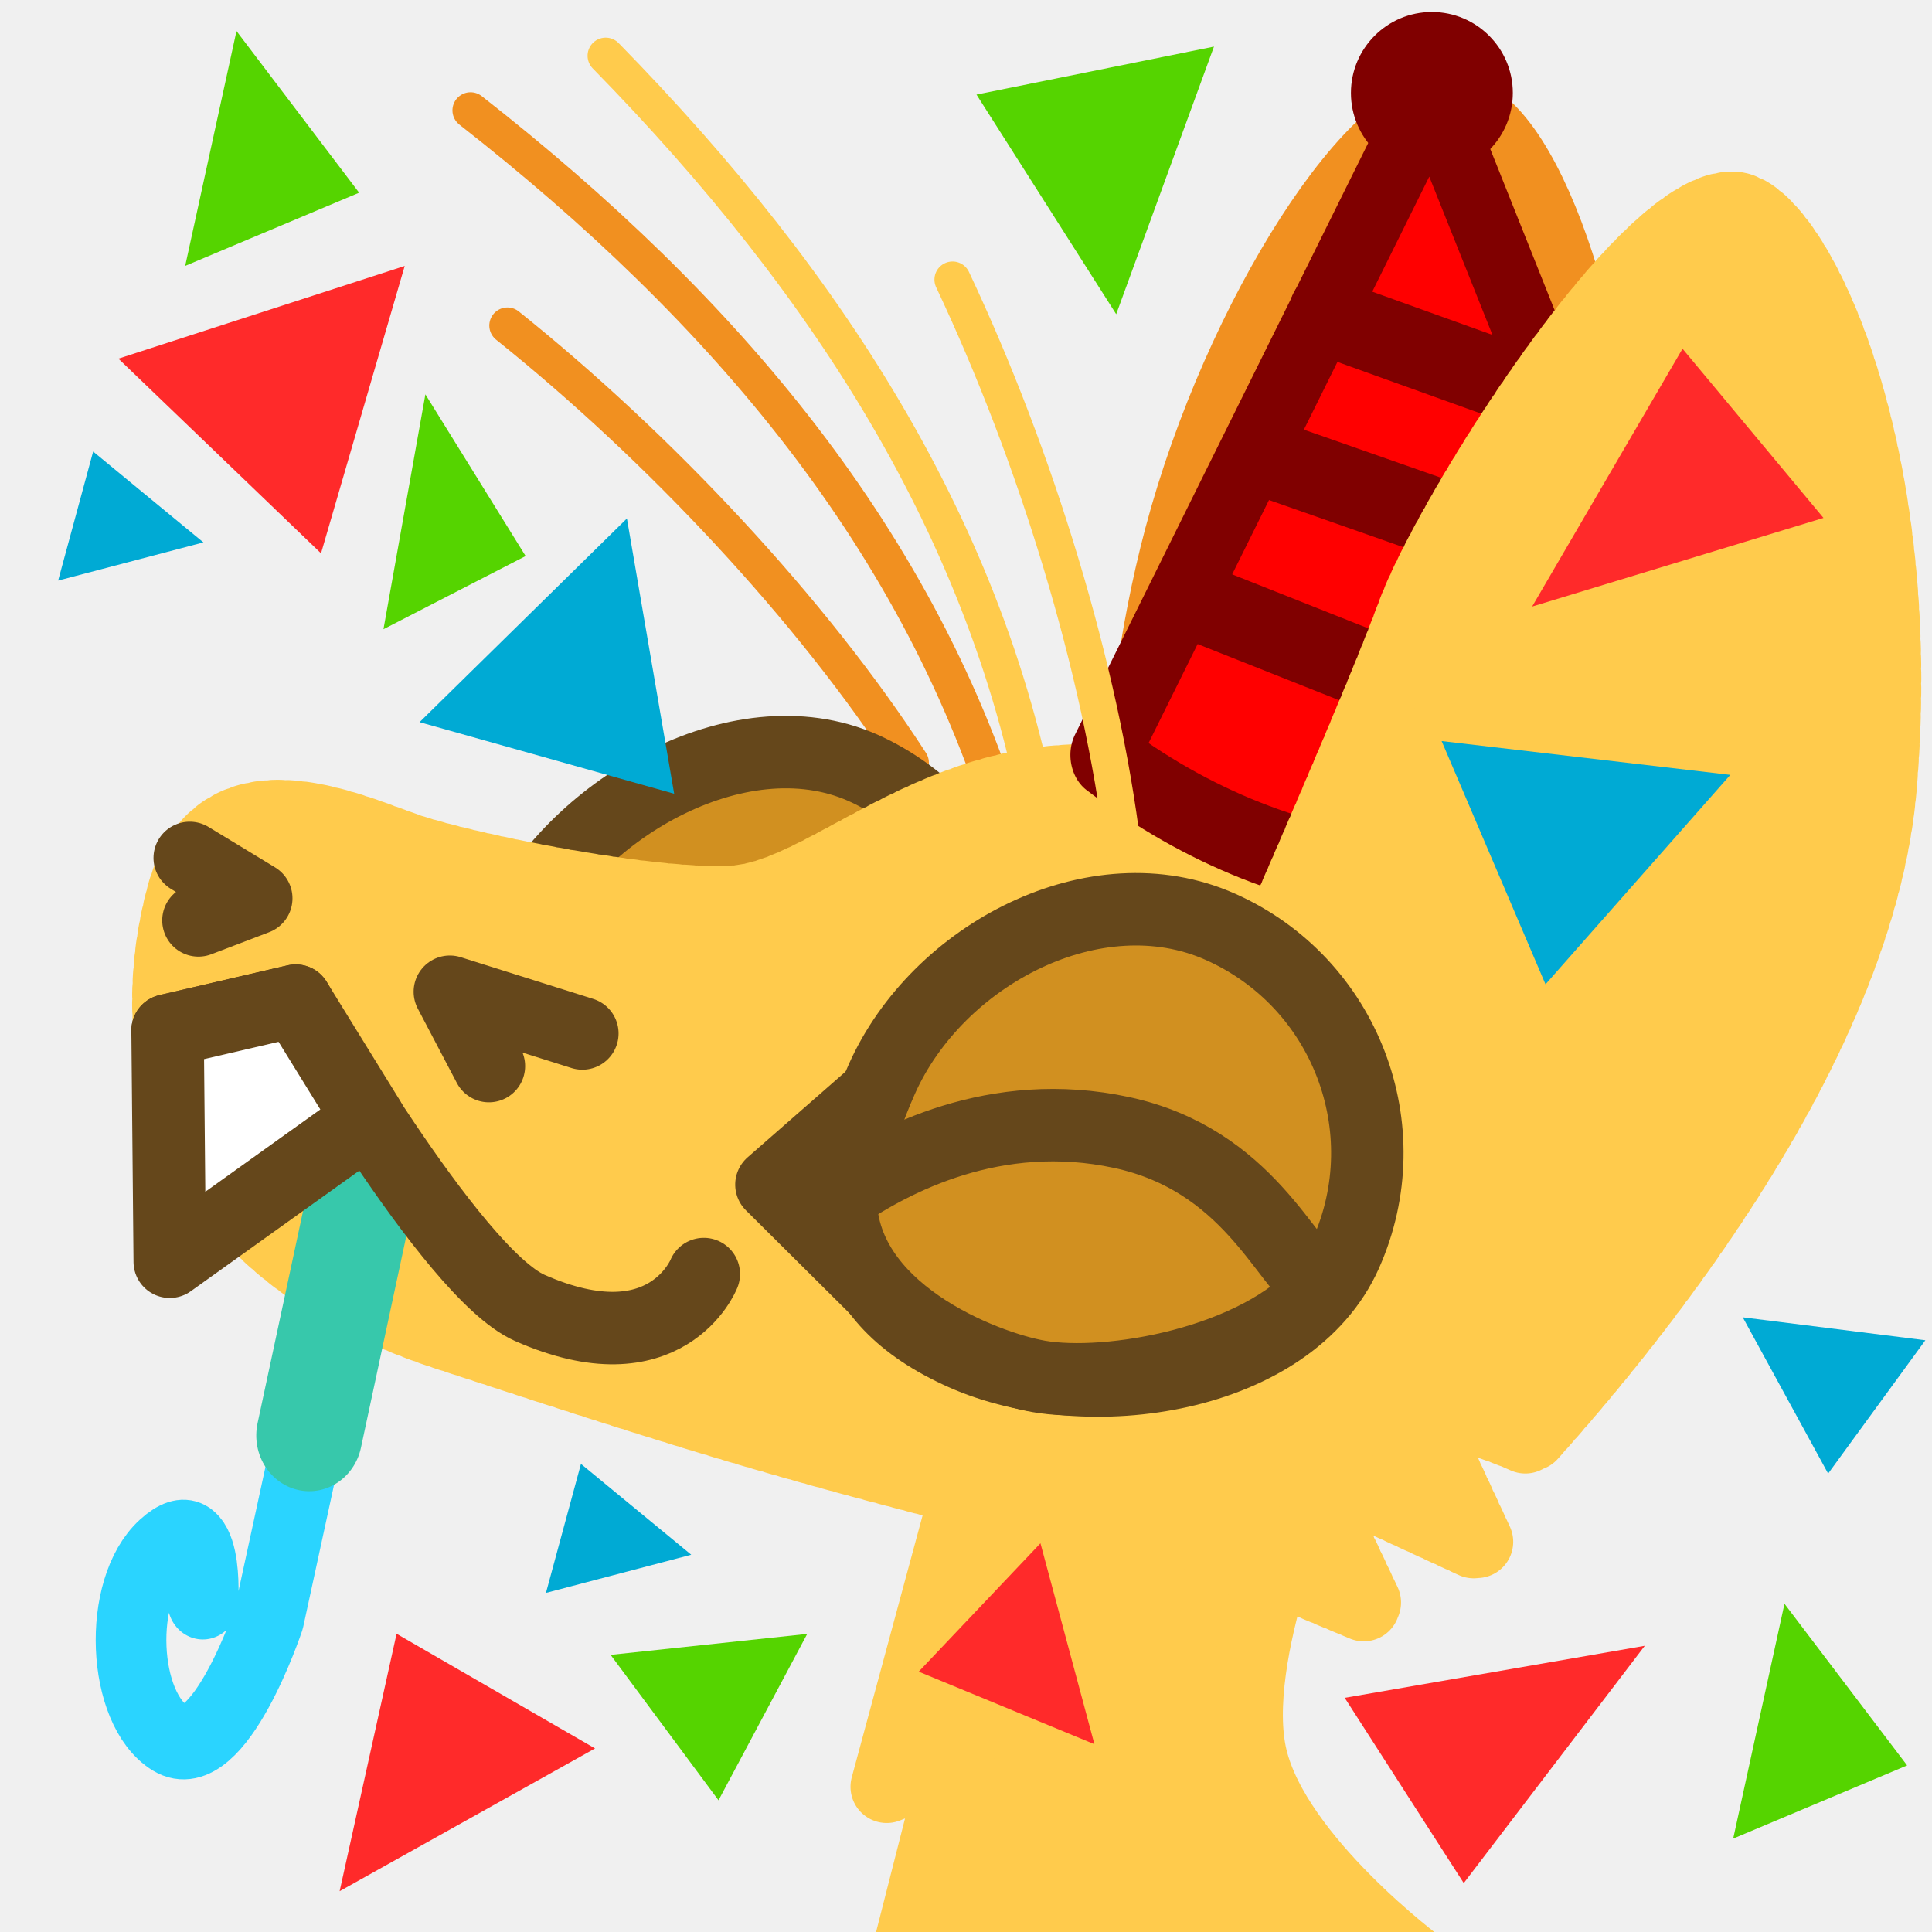
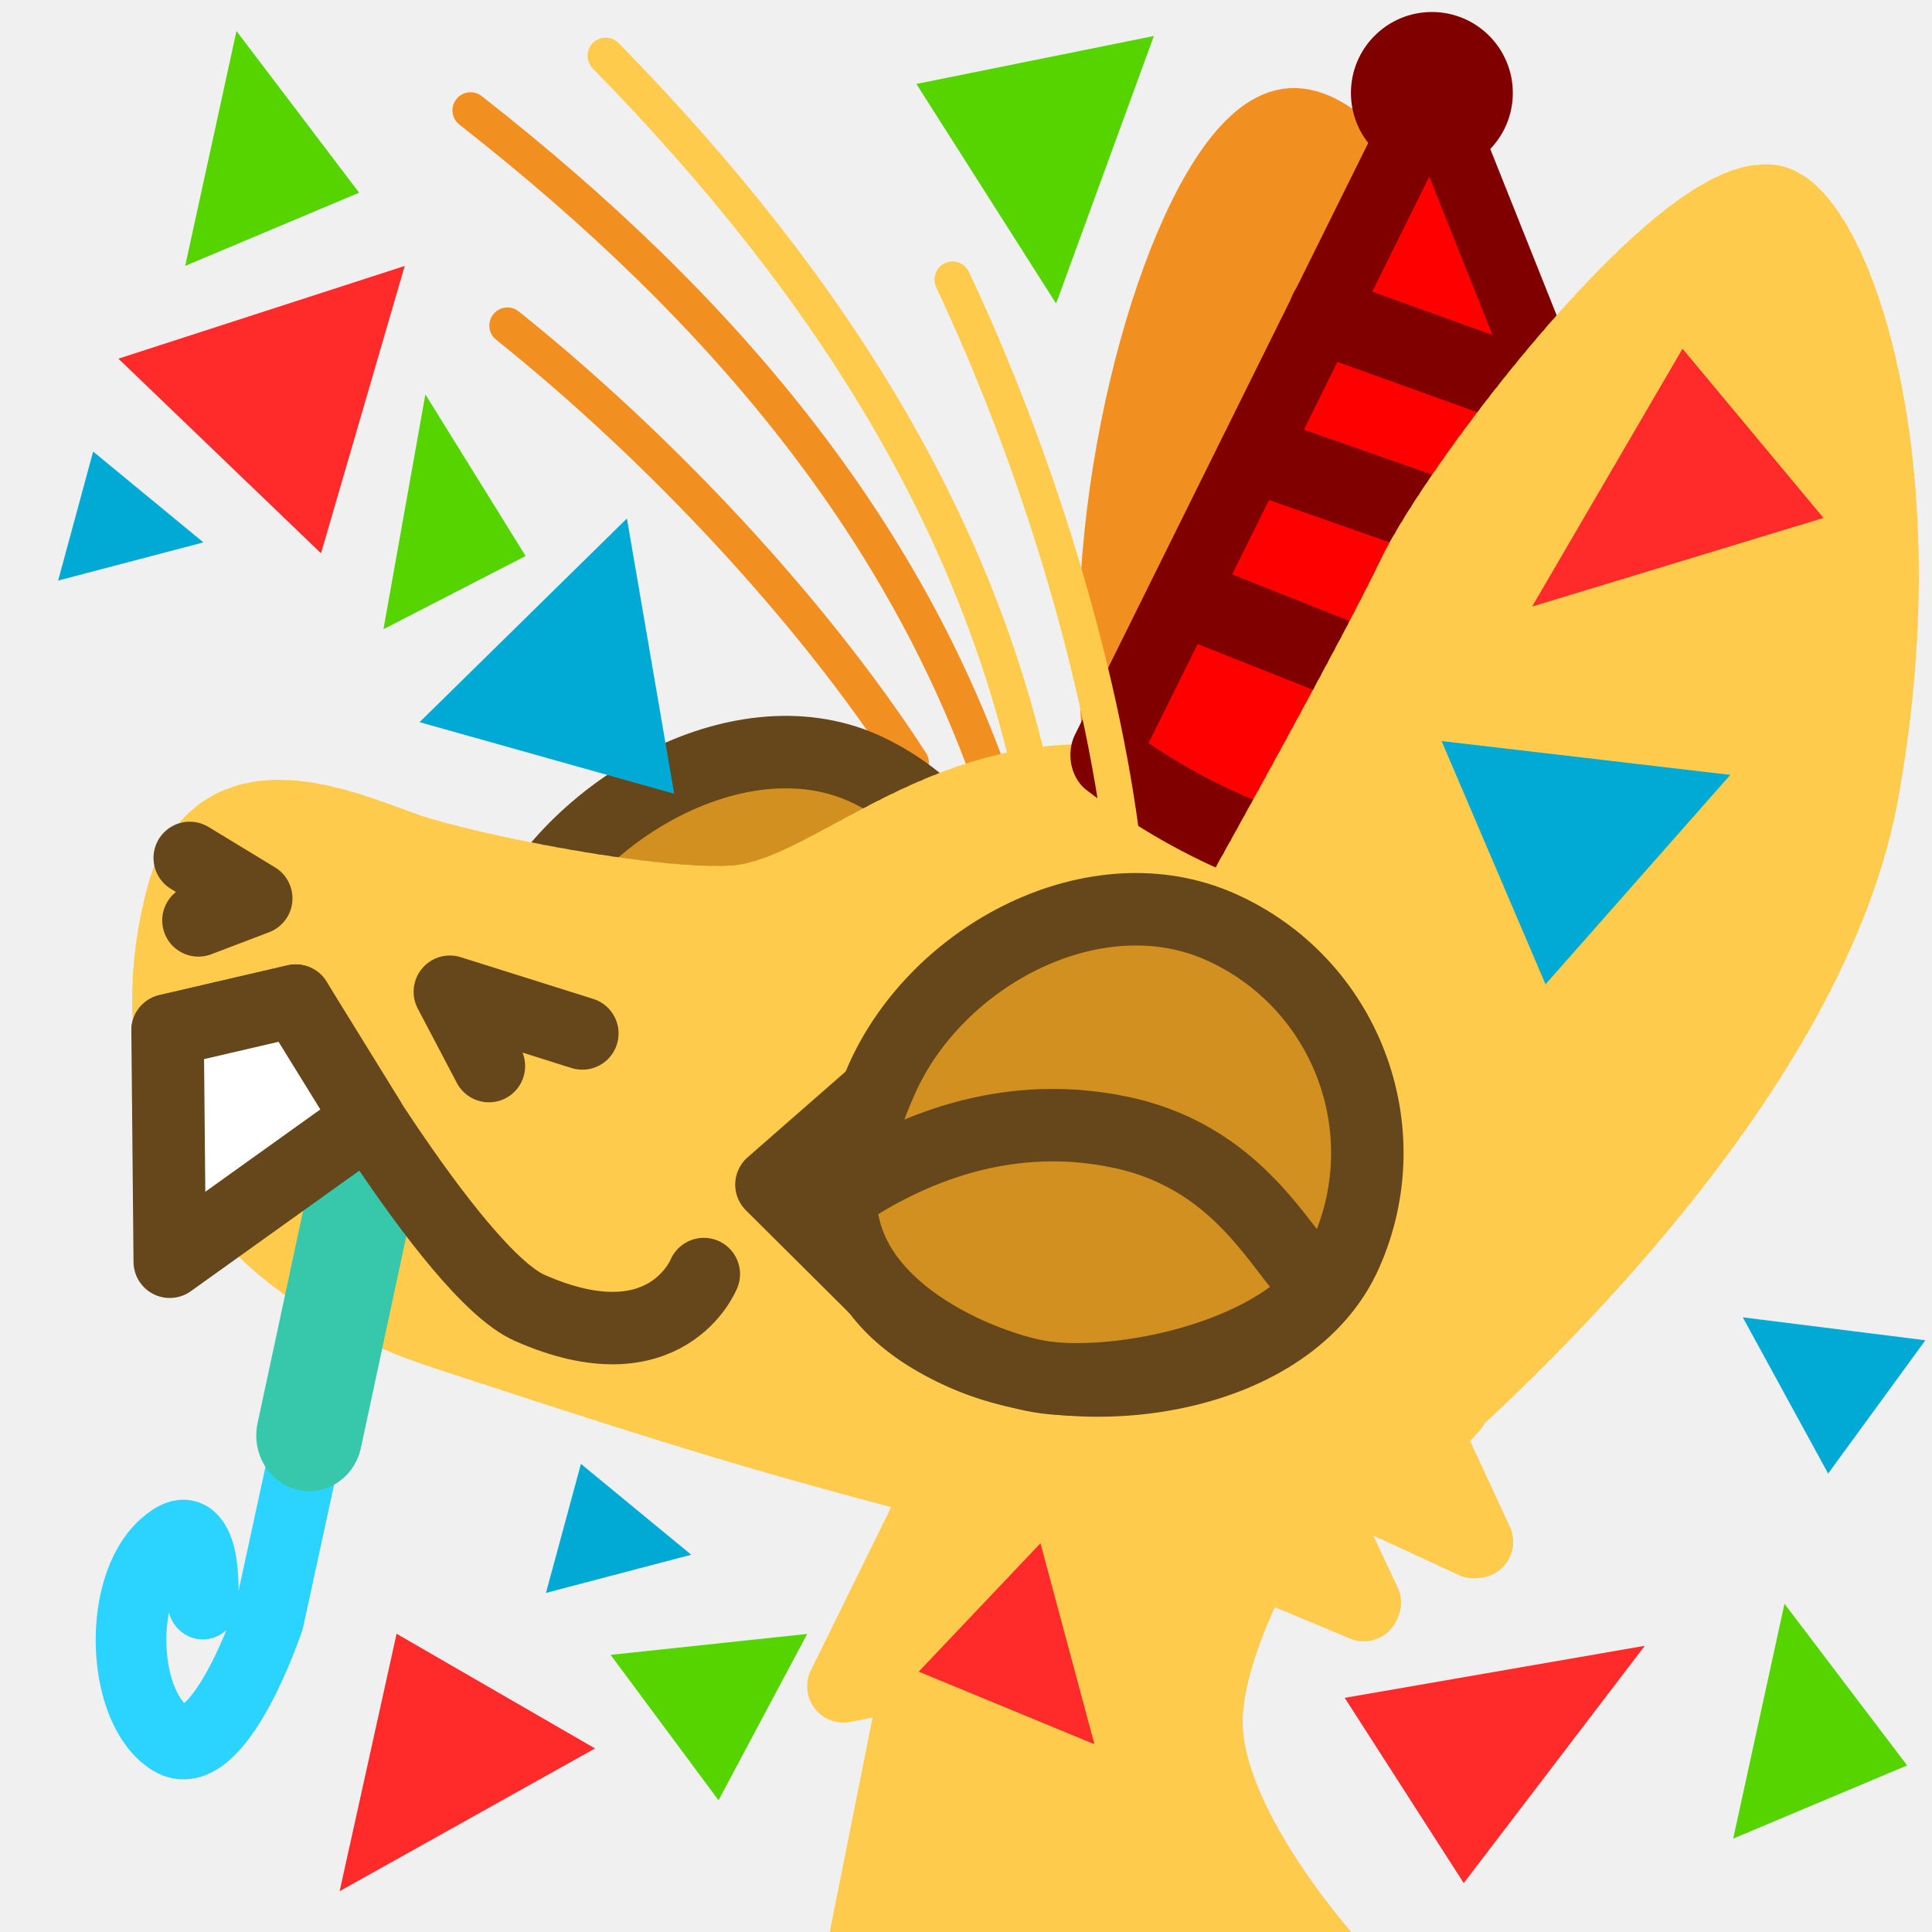
<svg xmlns="http://www.w3.org/2000/svg" version="1.1" id="svg824" width="1706.667" height="1706.667" viewBox="0 0 1706.667 1706.667">
  <defs id="defs828" />
  <g id="layer1" style="display:inline">
    <path style="display:none;fill:#123456;stroke:#123456;stroke-width:64;stroke-linecap:round;stroke-linejoin:round;-inkscape-stroke:none;paint-order:fill markers stroke;stop-color:#000000" d="m 1298.031,865.098 c 70.798,131.454 185.382,239.025 198.706,401.828 -29.438,-19.135 -55.932,-14.719 -79.483,13.247 91.022,54.7 58.514,175.917 81.69,267.15 l -99.353,6.624 c 66.759,58.919 81.773,128.186 90.522,198.706 l -494.507,2.208 c -24.38,-41.481 23.115,-208.563 66.236,-227.044 0,0 3.379,-20.015 -75.353,-9.455 C 1015.23,1271.09 1172.184,1096.186 1298.031,865.098 Z" id="path3091" />
-     <path style="opacity:1;fill:#ffcb4c;fill-opacity:1;stroke:#ffcb4c;stroke-width:64;stroke-linecap:round;stroke-linejoin:round;stroke-miterlimit:4;stroke-dasharray:none;stroke-dashoffset:0;stroke-opacity:1;paint-order:fill markers stroke;stop-color:#000000" d="m 848.093,1338.888 -64.785,239.508 62.822,-25.521 -51.043,200.244 459.384,-15.705 c 0,0 -127.607,-94.233 -149.202,-184.539 -21.595,-90.306 51.043,-253.25 51.043,-253.25 z" id="path3340" />
+     <path style="opacity:1;fill:#ffcb4c;fill-opacity:1;stroke:#ffcb4c;stroke-width:64;stroke-linecap:round;stroke-linejoin:round;stroke-miterlimit:4;stroke-dasharray:none;stroke-dashoffset:0;stroke-opacity:1;paint-order:fill markers stroke;stop-color:#000000" d="m 854.557,1267.046 -109.548,222.621 66.552,-12.99 -51.057,255.417 416.39,4.062 c 0,0 -107.149,-116.972 -111.01,-209.744 -3.861,-92.772 98.699,-238.746 98.699,-238.746 z" id="path3340" />
    <g id="g12988" transform="rotate(25.75339,1095.125,1162.537)">
      <path style="display:inline;fill:none;fill-opacity:1;stroke:#f19020;stroke-width:32;stroke-linecap:round;stroke-linejoin:round;stroke-miterlimit:4;stroke-dasharray:none;stroke-dashoffset:0;stroke-opacity:1;paint-order:fill markers stroke;stop-color:#000000" d="m 132.335,655.572 c 168.038,38.599 351.403,109.399 488.714,193.001" id="path6280-0-6" />
      <path style="display:inline;fill:none;fill-opacity:1;stroke:#f19020;stroke-width:32;stroke-linecap:round;stroke-linejoin:round;stroke-miterlimit:4;stroke-dasharray:none;stroke-dashoffset:0;stroke-opacity:1;paint-order:fill markers stroke;stop-color:#000000" d="M 20.406,498.498 C 298.805,559.218 545.058,668.155 728.973,870.599" id="path6280-3" />
      <g id="g12997" style="fill:#d19020;fill-opacity:1" transform="translate(-121.887,27.59985)">
-         <path id="path1915-9" style="display:inline;fill:#d19020;stroke:#65471b;stroke-width:64;stroke-linecap:round;stroke-linejoin:round;paint-order:fill markers stroke;stop-color:#000000;fill-opacity:1" d="m 930.686,1061.856 c 10e-6,120.717 -155.86,218.577 -276.577,218.577 -120.717,0 -160.577,-55.86 -160.577,-176.577 0,-120.717 97.86,-260.577 218.577,-260.577 120.717,0 218.577,97.86 218.577,218.577 z" />
+         <path id="path1915-9" style="display:inline;fill:#d19020;fill-opacity:1;stroke:#65471b;stroke-width:64;stroke-linecap:round;stroke-linejoin:round;paint-order:fill markers stroke;stop-color:#000000" d="m 930.686,1061.856 c 10e-6,120.717 -155.86,218.577 -276.577,218.577 -120.717,0 -160.577,-55.86 -160.577,-176.577 0,-120.717 97.86,-260.577 218.577,-260.577 120.717,0 218.577,97.86 218.577,218.577 z" />
      </g>
-       <path style="display:inline;opacity:1;fill:#f19020;fill-opacity:1;stroke:#f19020;stroke-width:64;stroke-linecap:round;stroke-miterlimit:4;stroke-dasharray:none;stroke-dashoffset:0;stroke-opacity:1;paint-order:fill markers stroke;stop-color:#000000" d="m 868.074,901.112 c 0,0 -84.502,-155.797 -119.004,-335.242 -37.955,-197.408 -10.424,-425.506 55.35,-444.943 65.774,-19.437 216.874,147.796 275.615,277.104 58.741,129.308 94.285,435.927 94.285,435.927 z" id="path1640" />
+       <path style="display:inline;opacity:1;fill:#f19020;fill-opacity:1;stroke:#f19020;stroke-width:64;stroke-linecap:round;stroke-miterlimit:4;stroke-dasharray:none;stroke-dashoffset:0;stroke-opacity:1;paint-order:fill markers stroke;stop-color:#000000" d="m 911.07,942.063 c 0,0 -116.417,-133.643 -189.186,-301.26 -80.054,-184.396 -102.882,-413.013 -42.923,-446.313 59.959,-33.301 243.865,96.994 329.368,210.397 85.503,113.403 186.999,404.912 186.999,404.912 z" id="path1640" />
      <path id="path1148" style="display:inline;opacity:1;fill:#ffcb4c;stroke:#ffcb4c;stroke-width:64;stroke-linecap:round;stroke-linejoin:round;stroke-miterlimit:4;stroke-dasharray:6.4, 6.4;stroke-dashoffset:0;stroke-opacity:1;paint-order:fill markers stroke;stop-color:#000000" d="m 1299.055,1153.559 c 0,0 -0.108,-10.821 -0.951,-28.418 -0.422,-8.799 -1.026,-19.291 -1.895,-30.973 -0.869,-11.681 -2,-24.552 -3.473,-38.105 -1.473,-13.553 -3.289,-27.788 -5.523,-42.201 -2.235,-14.413 -4.889,-29.005 -8.043,-43.268 -1.577,-7.131 -3.279,-14.182 -5.115,-21.086 -1.836,-6.904 -3.807,-13.662 -5.922,-20.213 -2.115,-6.551 -4.373,-12.892 -6.787,-18.963 -2.414,-6.071 -4.983,-11.87 -7.715,-17.334 -2.732,-5.464 -5.935,-10.786 -9.539,-15.961 -3.604,-5.175 -7.611,-10.205 -11.949,-15.084 -4.338,-4.879 -9.007,-9.609 -13.94,-14.186 -4.932,-4.576 -10.126,-8.999 -15.514,-13.266 -5.387,-4.266 -10.967,-8.375 -16.67,-12.324 -5.703,-3.949 -11.53,-7.738 -17.41,-11.363 -11.761,-7.251 -23.737,-13.847 -35.371,-19.76 -11.634,-5.913 -22.926,-11.142 -33.32,-15.66 -10.395,-4.519 -19.891,-8.326 -27.934,-11.395 -16.085,-6.137 -26.354,-9.318 -26.354,-9.318 -106.831,-15.988 -232.175,6.969 -312.625,60.014 -101.267,66.77 -136.887,176.629 -198.707,211.955 -61.82,35.325 -225.2,77.273 -280.396,83.897 -55.196,6.623 -183.25,6.625 -161.172,123.641 22.078,117.016 112.599,282.605 377.541,247.279 264.942,-35.326 313.515,-44.157 536.508,-88.314 22.897,-4.534 53.848,-18.32 86.828,-36.947 l 213.871,-11.428 -92.926,-75.256 c 5.358,-4.84 10.6,-9.718 15.633,-14.637 l 142.076,-2.375 -84.881,-69.668 c 3.481,-6.554 6.481,-13.021 8.627,-19.307 1.052,-3.082 2.033,-6.627 3.047,-9.977 z" />
      <path style="display:none;fill:#123456;stroke:#123456;stroke-width:64;stroke-linecap:round;stroke-linejoin:round;-inkscape-stroke:none;paint-order:fill markers stroke;stop-color:#000000" d="M 880.931,744.045 C 763.916,771.643 622.613,916.257 622.613,916.257 620.953,833.211 611.28,749.437 735.213,677.809 c -124.695,-7.457 -249.288,-15.117 -408.452,46.365 0,0 303.226,-263.622 490.142,-280.397 172.212,-15.455 264.942,37.533 264.942,37.533 -0.192,-45.683 -31.458,-88.259 -90.522,-128.055 0,0 295.852,97.145 333.385,194.291 37.533,97.145 28.702,167.796 28.702,167.796 l -243.752,34.923 c 0,0 -111.711,-33.819 -228.727,-6.221 z" id="path1637" />
      <g id="g1185" transform="matrix(0.8256717,0.00459813,0.1424874,0.9247164,84.70944,51.48328)" style="stroke-width:1.145">
        <path style="fill:#ff0000;stroke:#800000;stroke-width:73.275;stroke-linecap:round;stroke-linejoin:round;paint-order:fill markers stroke;stop-color:#000000" id="path864" transform="rotate(-30.52149)" d="M 880.166,1168.915 A 719.706,719.706 0 0 1 209.15,1020.702 L 681.051,477.301 Z" />
        <path style="fill:#ff0000;stroke:#800000;stroke-width:73.275;stroke-linecap:round;stroke-linejoin:round;paint-order:fill markers stroke;stop-color:#000000" d="M 785.006,302.203 1036.722,277.839" id="path1220" />
        <path style="fill:#ff0000;stroke:#800000;stroke-width:73.275;stroke-linecap:round;stroke-linejoin:round;paint-order:fill markers stroke;stop-color:#000000" d="M 768.967,448.609 1171.752,406.834" id="path1222" />
        <path style="fill:#ff0000;stroke:#800000;stroke-width:73.275;stroke-linecap:round;stroke-linejoin:round;paint-order:fill markers stroke;stop-color:#000000" d="M 738.866,601.799 1351.856,559.946" id="path1224" />
      </g>
      <g id="g2587" transform="matrix(0.597816,0.731812,-0.6863399,0.588487,1092.502,357.113)" style="stroke-width:1.082">
        <path style="fill:none;stroke:#2ad4ff;stroke-width:69.252;stroke-linecap:round;stroke-linejoin:round;stroke-miterlimit:4;stroke-dasharray:none;paint-order:fill markers stroke;stop-color:#000000" d="m 296.595,1352.847 393.128,200.431 c 0,0 122.992,81.402 84.681,120.718 -38.311,39.316 -147.178,17.383 -174.215,-36.62 -27.038,-54.004 59.008,-25.153 59.008,-25.153" id="path1584" />
        <path style="fill:#00ffcc;stroke:#37c8ab;stroke-width:103.878;stroke-linecap:round;stroke-linejoin:round;stroke-miterlimit:4;stroke-dasharray:none;paint-order:fill markers stroke;stop-color:#000000" d="m 296.595,1352.847 237.311,120.195" id="path2218" />
      </g>
-       <path id="path13483" style="display:inline;opacity:1;fill:#ffcb4c;stroke:#ffcb4c;stroke-width:64;stroke-linecap:round;stroke-linejoin:round;stroke-miterlimit:4;stroke-dasharray:6.4, 6.4;stroke-dashoffset:0;stroke-opacity:1;paint-order:fill markers stroke;stop-color:#000000" d="M 1062.595,91.268 C 989.557,122.619 954.613,447.625 963.413,537.49 c 7.835,80.01 15.394,286.662 17.485,345.246 83.115,361.997 268.1,269.301 390.211,266.574 42.648,-146.21 110.852,-444.793 30.905,-653.528 C 1292.556,209.998 1109.959,70.937 1062.595,91.268 Z" />
+       <path id="path13483" style="display:inline;opacity:1;fill:#ffcb4c;stroke:#ffcb4c;stroke-width:64;stroke-linecap:round;stroke-linejoin:round;stroke-miterlimit:4;stroke-dasharray:6.4, 6.4;stroke-dashoffset:0;stroke-opacity:1;paint-order:fill markers stroke;stop-color:#000000" d="m 1089.942,71.342 c -75.678,24.295 -141.239,344.531 -140.988,434.826 0.224,80.393 -11.818,286.831 -15.284,345.351 48.466,368.24 241.397,293.477 363.217,302.324 56.301,-141.515 152.47,-432.298 92.646,-647.666 -81.906,-294.864 -250.516,-450.589 -299.592,-434.835 z" />
      <g id="g13003">
        <path style="opacity:1;fill:none;fill-opacity:1;stroke:#65471b;stroke-width:64;stroke-linecap:round;stroke-linejoin:round;stroke-miterlimit:4;stroke-dasharray:none;stroke-dashoffset:0;stroke-opacity:1;paint-order:fill markers stroke;stop-color:#000000" d="m 83.898,1201.07 68.443,6.623 -37.533,39.741" id="path2163" />
        <path style="opacity:1;fill:none;fill-opacity:1;stroke:#65471b;stroke-width:64;stroke-linecap:round;stroke-linejoin:round;stroke-miterlimit:4;stroke-dasharray:none;stroke-dashoffset:0;stroke-opacity:1;paint-order:fill markers stroke;stop-color:#000000" d="m 401.828,1251.85 -59.612,-44.157 121.432,-17.663" id="path2198" />
        <path style="opacity:1;fill:none;fill-opacity:1;stroke:#65471b;stroke-width:64;stroke-linecap:round;stroke-linejoin:round;stroke-miterlimit:4;stroke-dasharray:none;stroke-dashoffset:0;stroke-opacity:1;paint-order:fill markers stroke;stop-color:#000000" d="m 132.471,1346.787 90.522,-72.859 c 0,0 227.99,157.194 304.174,154.641 131.805,-4.416 125.469,-93.736 125.469,-93.736" id="path2200" />
        <path style="opacity:1;fill:#ffffff;fill-opacity:1;stroke:#65471b;stroke-width:64;stroke-linecap:round;stroke-linejoin:round;stroke-miterlimit:4;stroke-dasharray:none;stroke-dashoffset:0;stroke-opacity:1;paint-order:fill markers stroke;stop-color:#000000" d="m 222.993,1530.039 -90.522,-183.251 90.522,-72.859 103.769,66.235 z" id="path2202" />
      </g>
      <path style="opacity:1;fill:none;fill-opacity:1;stroke:#ffcb4c;stroke-width:32;stroke-linecap:round;stroke-linejoin:round;stroke-miterlimit:4;stroke-dasharray:none;stroke-dashoffset:0;stroke-opacity:1;paint-order:fill markers stroke;stop-color:#000000" d="m 106.947,403.176 c 268.009,96.768 497.817,237.111 653.542,461.963" id="path6280" />
      <path style="display:inline;fill:none;fill-opacity:1;stroke:#ffcb4c;stroke-width:32;stroke-linecap:round;stroke-linejoin:round;stroke-miterlimit:4;stroke-dasharray:none;stroke-dashoffset:0;stroke-opacity:1;paint-order:fill markers stroke;stop-color:#000000" d="M 468.853,448.151 C 602.884,556.605 736.549,700.72 823.216,836.118" id="path6280-0" />
      <circle style="fill:#800000;stroke:none;stroke-width:64;stroke-linecap:round;stroke-linejoin:round;paint-order:fill markers stroke;stop-color:#000000" id="path1334" cx="650.975" cy="442.463" transform="rotate(-25.75339)" r="71.502" />
      <g id="g12993" transform="rotate(-1.743134,1050.355,898.8806)" style="display:inline;fill:#d19020;fill-opacity:1">
        <path style="opacity:1;fill:#d19020;fill-opacity:1;stroke:#65471b;stroke-width:64;stroke-linecap:round;stroke-linejoin:round;stroke-miterlimit:4;stroke-dasharray:none;stroke-dashoffset:0;stroke-opacity:1;paint-order:fill markers stroke;stop-color:#000000" d="m 661.976,1226.049 53.367,-115.501 86.531,168.711 z" id="path7852" />
        <path id="path1915" style="opacity:1;fill:#d19020;fill-opacity:1;stroke:#65471b;stroke-width:64;stroke-linecap:round;stroke-linejoin:round;paint-order:fill markers stroke;stop-color:#000000" d="m 1150.289,1075.222 c 0,120.717 -151.86,218.577 -272.577,218.577 -120.717,0 -164.577,-71.86 -164.577,-192.577 -2e-5,-120.717 97.86,-244.577 218.577,-244.577 120.717,-2e-5 218.577,97.86 218.577,218.577 z" />
        <path id="path1749" style="display:inline;fill:#d19020;fill-opacity:1;stroke:#65471b;stroke-width:64;stroke-linecap:round;stroke-linejoin:round;-inkscape-stroke:none;paint-order:fill markers stroke;stop-color:#000000" d="m 925.783,1058.14 c -111.901,23.517 -174.601,104.195 -204.103,151.674 39.968,93.965 177.1,86.881 225.006,74.903 60.343,-15.087 171.346,-89.012 196.729,-172.482 -38.486,-7.457 -105.731,-77.613 -217.633,-54.096 z" />
      </g>
    </g>
  </g>
  <g id="layer2">
    <path style="display:inline;fill:#ff2a2a;fill-opacity:1;stroke:none;stroke-width:96.001;stroke-linecap:round;stroke-linejoin:round;stroke-miterlimit:4;stroke-dasharray:none;paint-order:fill markers stroke;stop-color:#000000" d="M 104.599,316.825 283.583,488.778 357.511,234.942 Z" id="path4733" />
    <path style="display:inline;fill:#ff2a2a;fill-opacity:1;stroke:none;stroke-width:96;stroke-linecap:round;stroke-linejoin:round;stroke-miterlimit:4;stroke-dasharray:none;paint-order:fill markers stroke;stop-color:#000000" d="m 1187.878,1499.819 105.155,163.655 159.92,-209.631 z" id="path4733-2" />
    <path style="display:inline;fill:#ff2a2a;fill-opacity:1;stroke:none;stroke-width:96;stroke-linecap:round;stroke-linejoin:round;stroke-miterlimit:4;stroke-dasharray:none;paint-order:fill markers stroke;stop-color:#000000" d="M 1610.81,457.518 1486.287,308.07 1353.422,535.812 Z" id="path4733-2-5" />
-     <path style="display:inline;fill:#55d400;fill-opacity:1;stroke:none;stroke-width:96;stroke-linecap:round;stroke-linejoin:round;stroke-miterlimit:4;stroke-dasharray:none;paint-order:fill markers stroke;stop-color:#000000" d="M 862.59,83.527 986.019,277.555 1072.382,41.157 Z" id="path4733-2-7" />
+     <path style="display:inline;fill:#55d400;fill-opacity:1;stroke:none;stroke-width:96;stroke-linecap:round;stroke-linejoin:round;stroke-miterlimit:4;stroke-dasharray:none;paint-order:fill markers stroke;stop-color:#000000" d="M 809.51,74.16 932.938,268.187 1019.302,31.79 Z" id="path4733-2-7" />
    <path style="display:inline;fill:#ff2a2a;fill-opacity:1;stroke:none;stroke-width:96;stroke-linecap:round;stroke-linejoin:round;stroke-miterlimit:4;stroke-dasharray:none;paint-order:fill markers stroke;stop-color:#000000" d="m 811.561,1476.677 155.214,64.091 -47.668,-177.497 z" id="path4733-2-7-7" />
    <path style="display:inline;fill:#55d400;fill-opacity:1;stroke:none;stroke-width:96.001;stroke-linecap:round;stroke-linejoin:round;stroke-miterlimit:4;stroke-dasharray:none;paint-order:fill markers stroke;stop-color:#000000" d="m 539.383,1461.851 95.336,128.469 78.345,-146.966 z" id="path4733-2-7-8" />
    <path style="display:inline;fill:#55d400;fill-opacity:1;stroke:none;stroke-width:96;stroke-linecap:round;stroke-linejoin:round;stroke-miterlimit:4;stroke-dasharray:none;paint-order:fill markers stroke;stop-color:#000000" d="m 1531.048,1624.166 153.655,-64.642 -108.345,-142.812 z" id="path4733-2-7-88" />
    <path style="display:inline;fill:#55d400;fill-opacity:1;stroke:none;stroke-width:96;stroke-linecap:round;stroke-linejoin:round;stroke-miterlimit:4;stroke-dasharray:none;paint-order:fill markers stroke;stop-color:#000000" d="M 163.595,234.866 317.25,170.224 208.905,27.413 Z" id="path4733-2-7-88-1" />
    <path style="display:inline;fill:#55d400;fill-opacity:1;stroke:none;stroke-width:96;stroke-linecap:round;stroke-linejoin:round;stroke-miterlimit:4;stroke-dasharray:none;paint-order:fill markers stroke;stop-color:#000000" d="m 338.741,555.826 125.583,-64.642 -88.551,-142.812 z" id="path4733-2-7-88-1-4" />
    <path style="display:inline;fill:#ff2a2a;fill-opacity:1;stroke:none;stroke-width:96;stroke-linecap:round;stroke-linejoin:round;stroke-miterlimit:4;stroke-dasharray:none;paint-order:fill markers stroke;stop-color:#000000" d="M 300.021,1670.621 525.642,1544.508 350.328,1443.214 Z" id="path4733-0" />
    <path style="display:inline;fill:#00aad4;fill-opacity:1;stroke:none;stroke-width:96;stroke-linecap:round;stroke-linejoin:round;stroke-miterlimit:4;stroke-dasharray:none;paint-order:fill markers stroke;stop-color:#000000" d="M 370.623,637.936 595.538,701.173 553.803,457.997 Z" id="path4733-2-7-9" />
    <path style="display:inline;fill:#00aad4;fill-opacity:1;stroke:none;stroke-width:96;stroke-linecap:round;stroke-linejoin:round;stroke-miterlimit:4;stroke-dasharray:none;paint-order:fill markers stroke;stop-color:#000000" d="m 1273.485,654.639 91.767,214.86 163.263,-184.991 z" id="path4733-2-7-9-3" />
    <path style="display:inline;fill:#00aad4;fill-opacity:1;stroke:none;stroke-width:96;stroke-linecap:round;stroke-linejoin:round;stroke-miterlimit:4;stroke-dasharray:none;paint-order:fill markers stroke;stop-color:#000000" d="m 1614.916,1301.703 85.903,-117.76 -161.316,-20.267 z" id="path4733-2-7-9-4" />
    <path style="display:inline;fill:#00aad4;fill-opacity:1;stroke:none;stroke-width:96.001;stroke-linecap:round;stroke-linejoin:round;stroke-miterlimit:4;stroke-dasharray:none;paint-order:fill markers stroke;stop-color:#000000" d="m 482.275,1407.114 128.33,-33.722 -97.413,-80.245 z" id="path4733-2-7-9-4-5" />
    <path style="display:inline;fill:#00aad4;fill-opacity:1;stroke:none;stroke-width:96.001;stroke-linecap:round;stroke-linejoin:round;stroke-miterlimit:4;stroke-dasharray:none;paint-order:fill markers stroke;stop-color:#000000" d="M 51.363,512.849 179.692,479.127 82.28,398.882 Z" id="path4733-2-7-9-4-5-2" />
  </g>
</svg>
